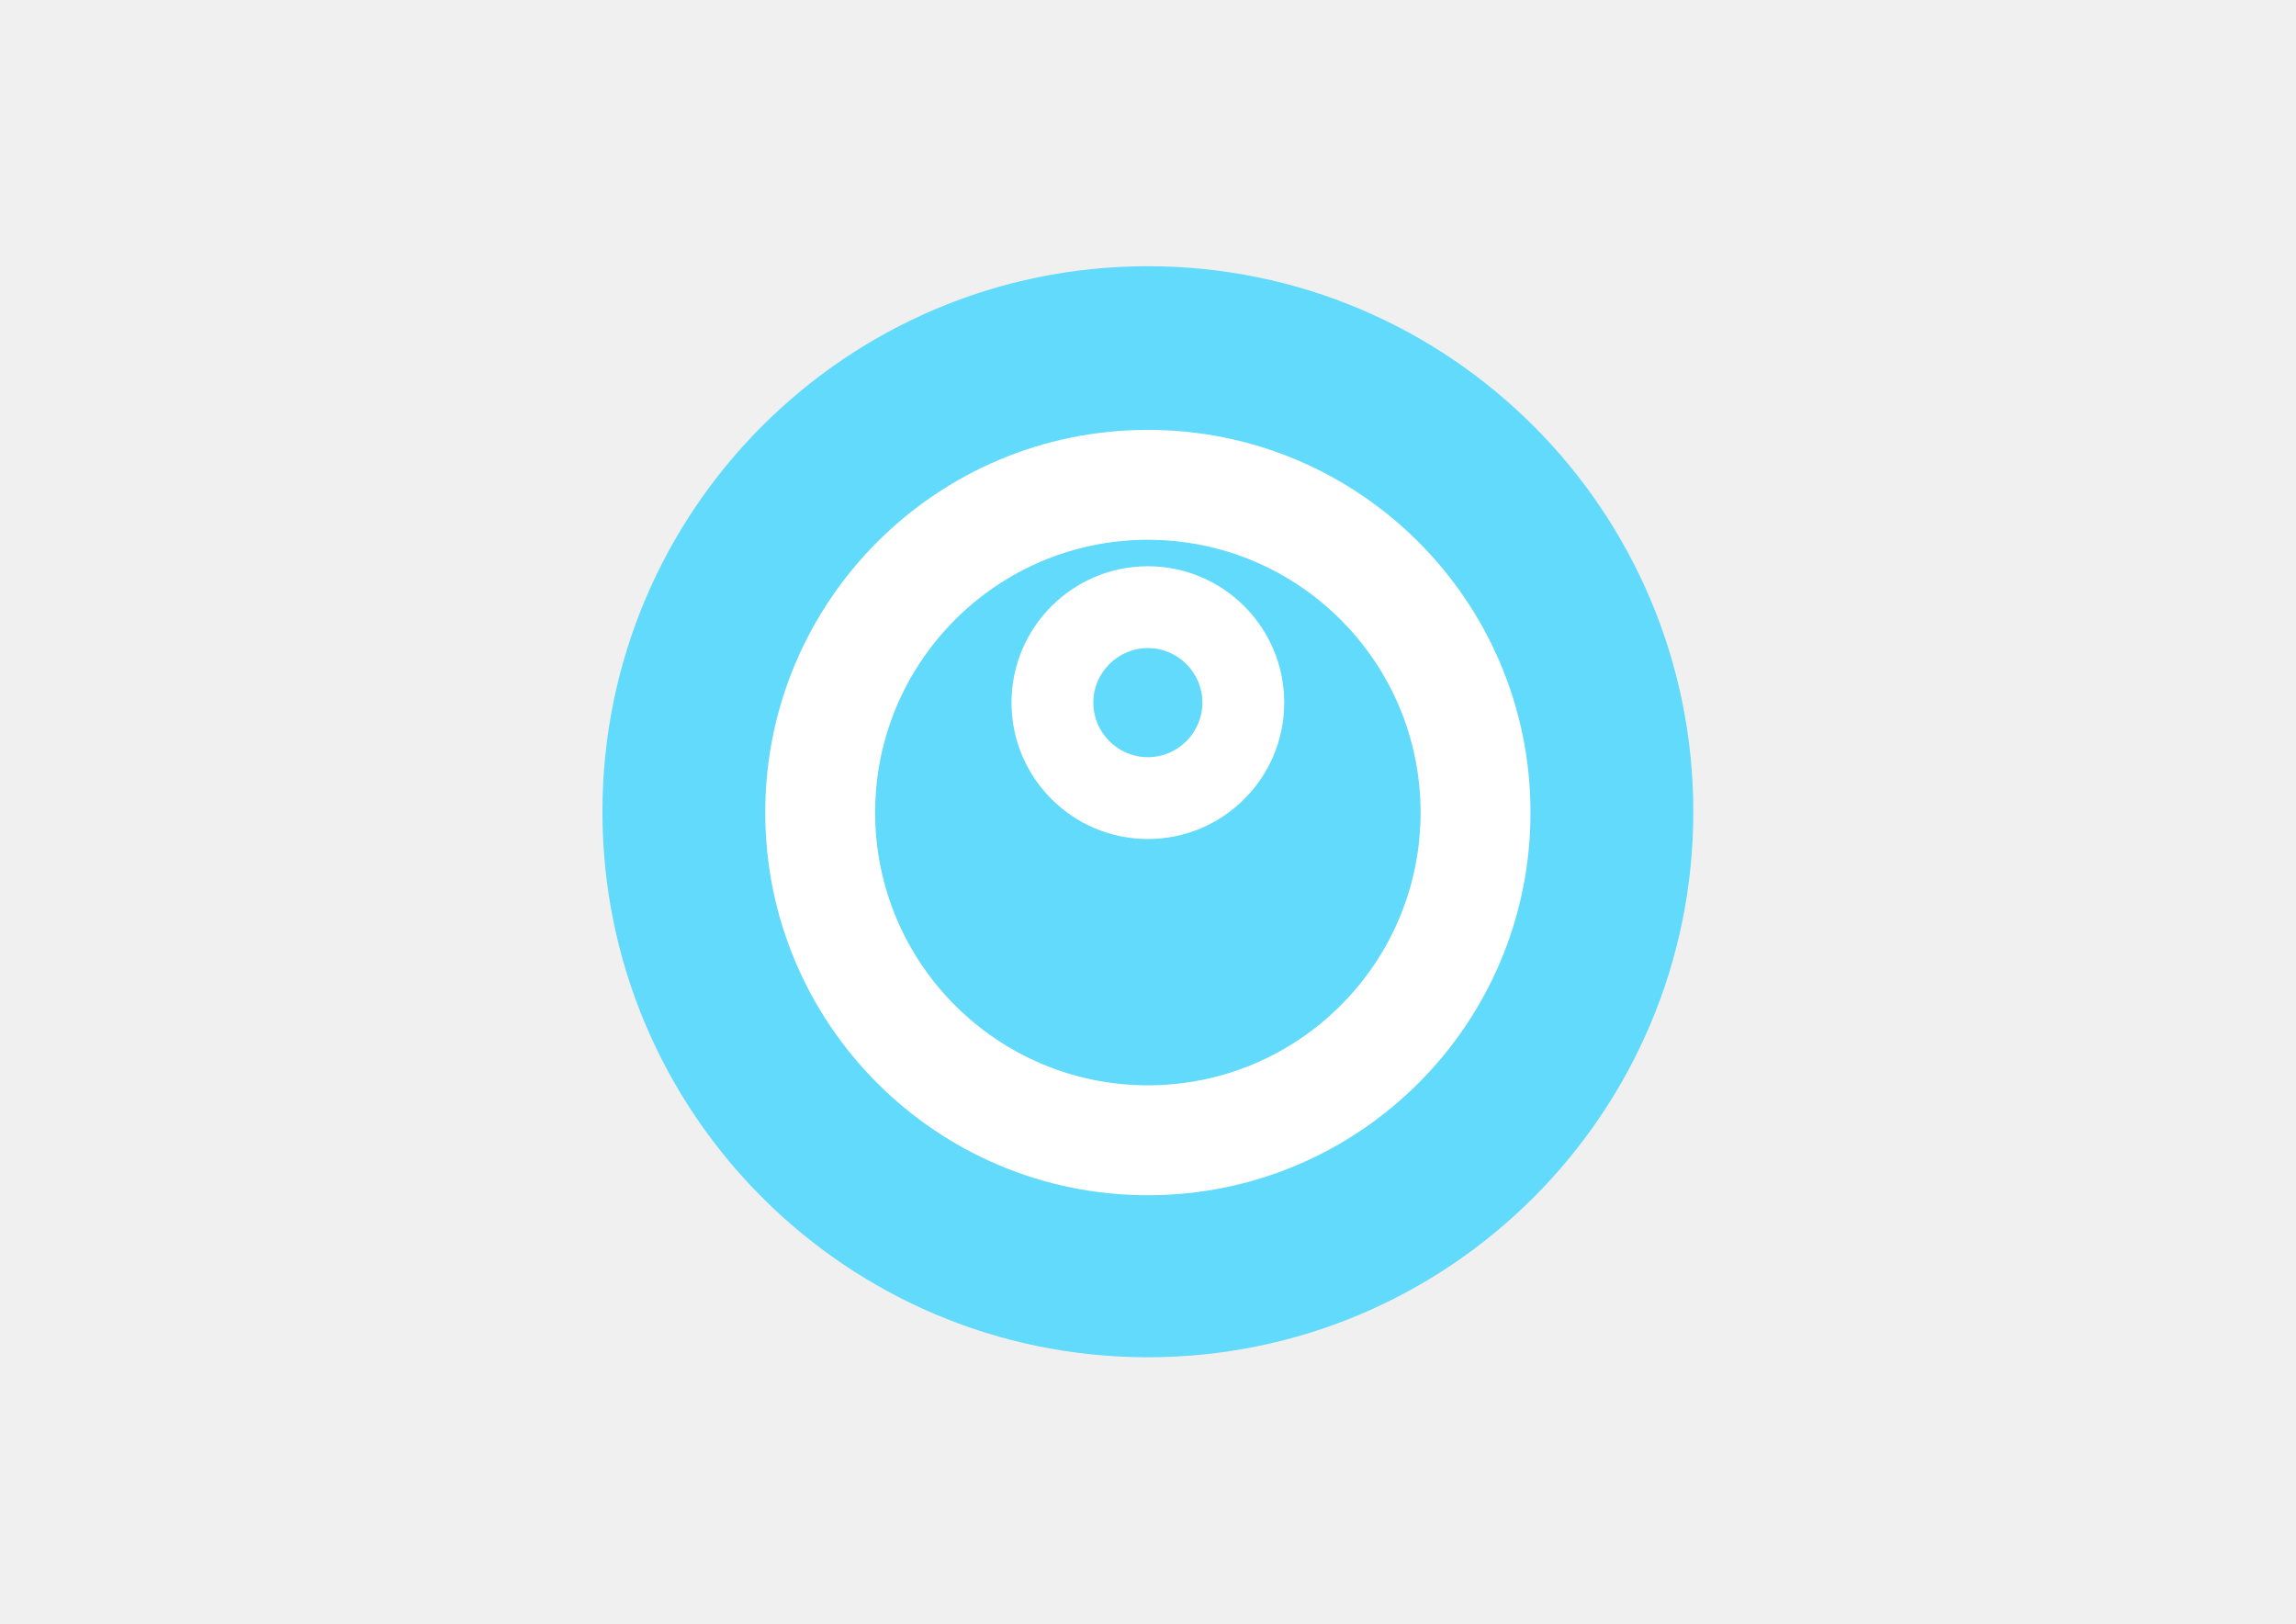
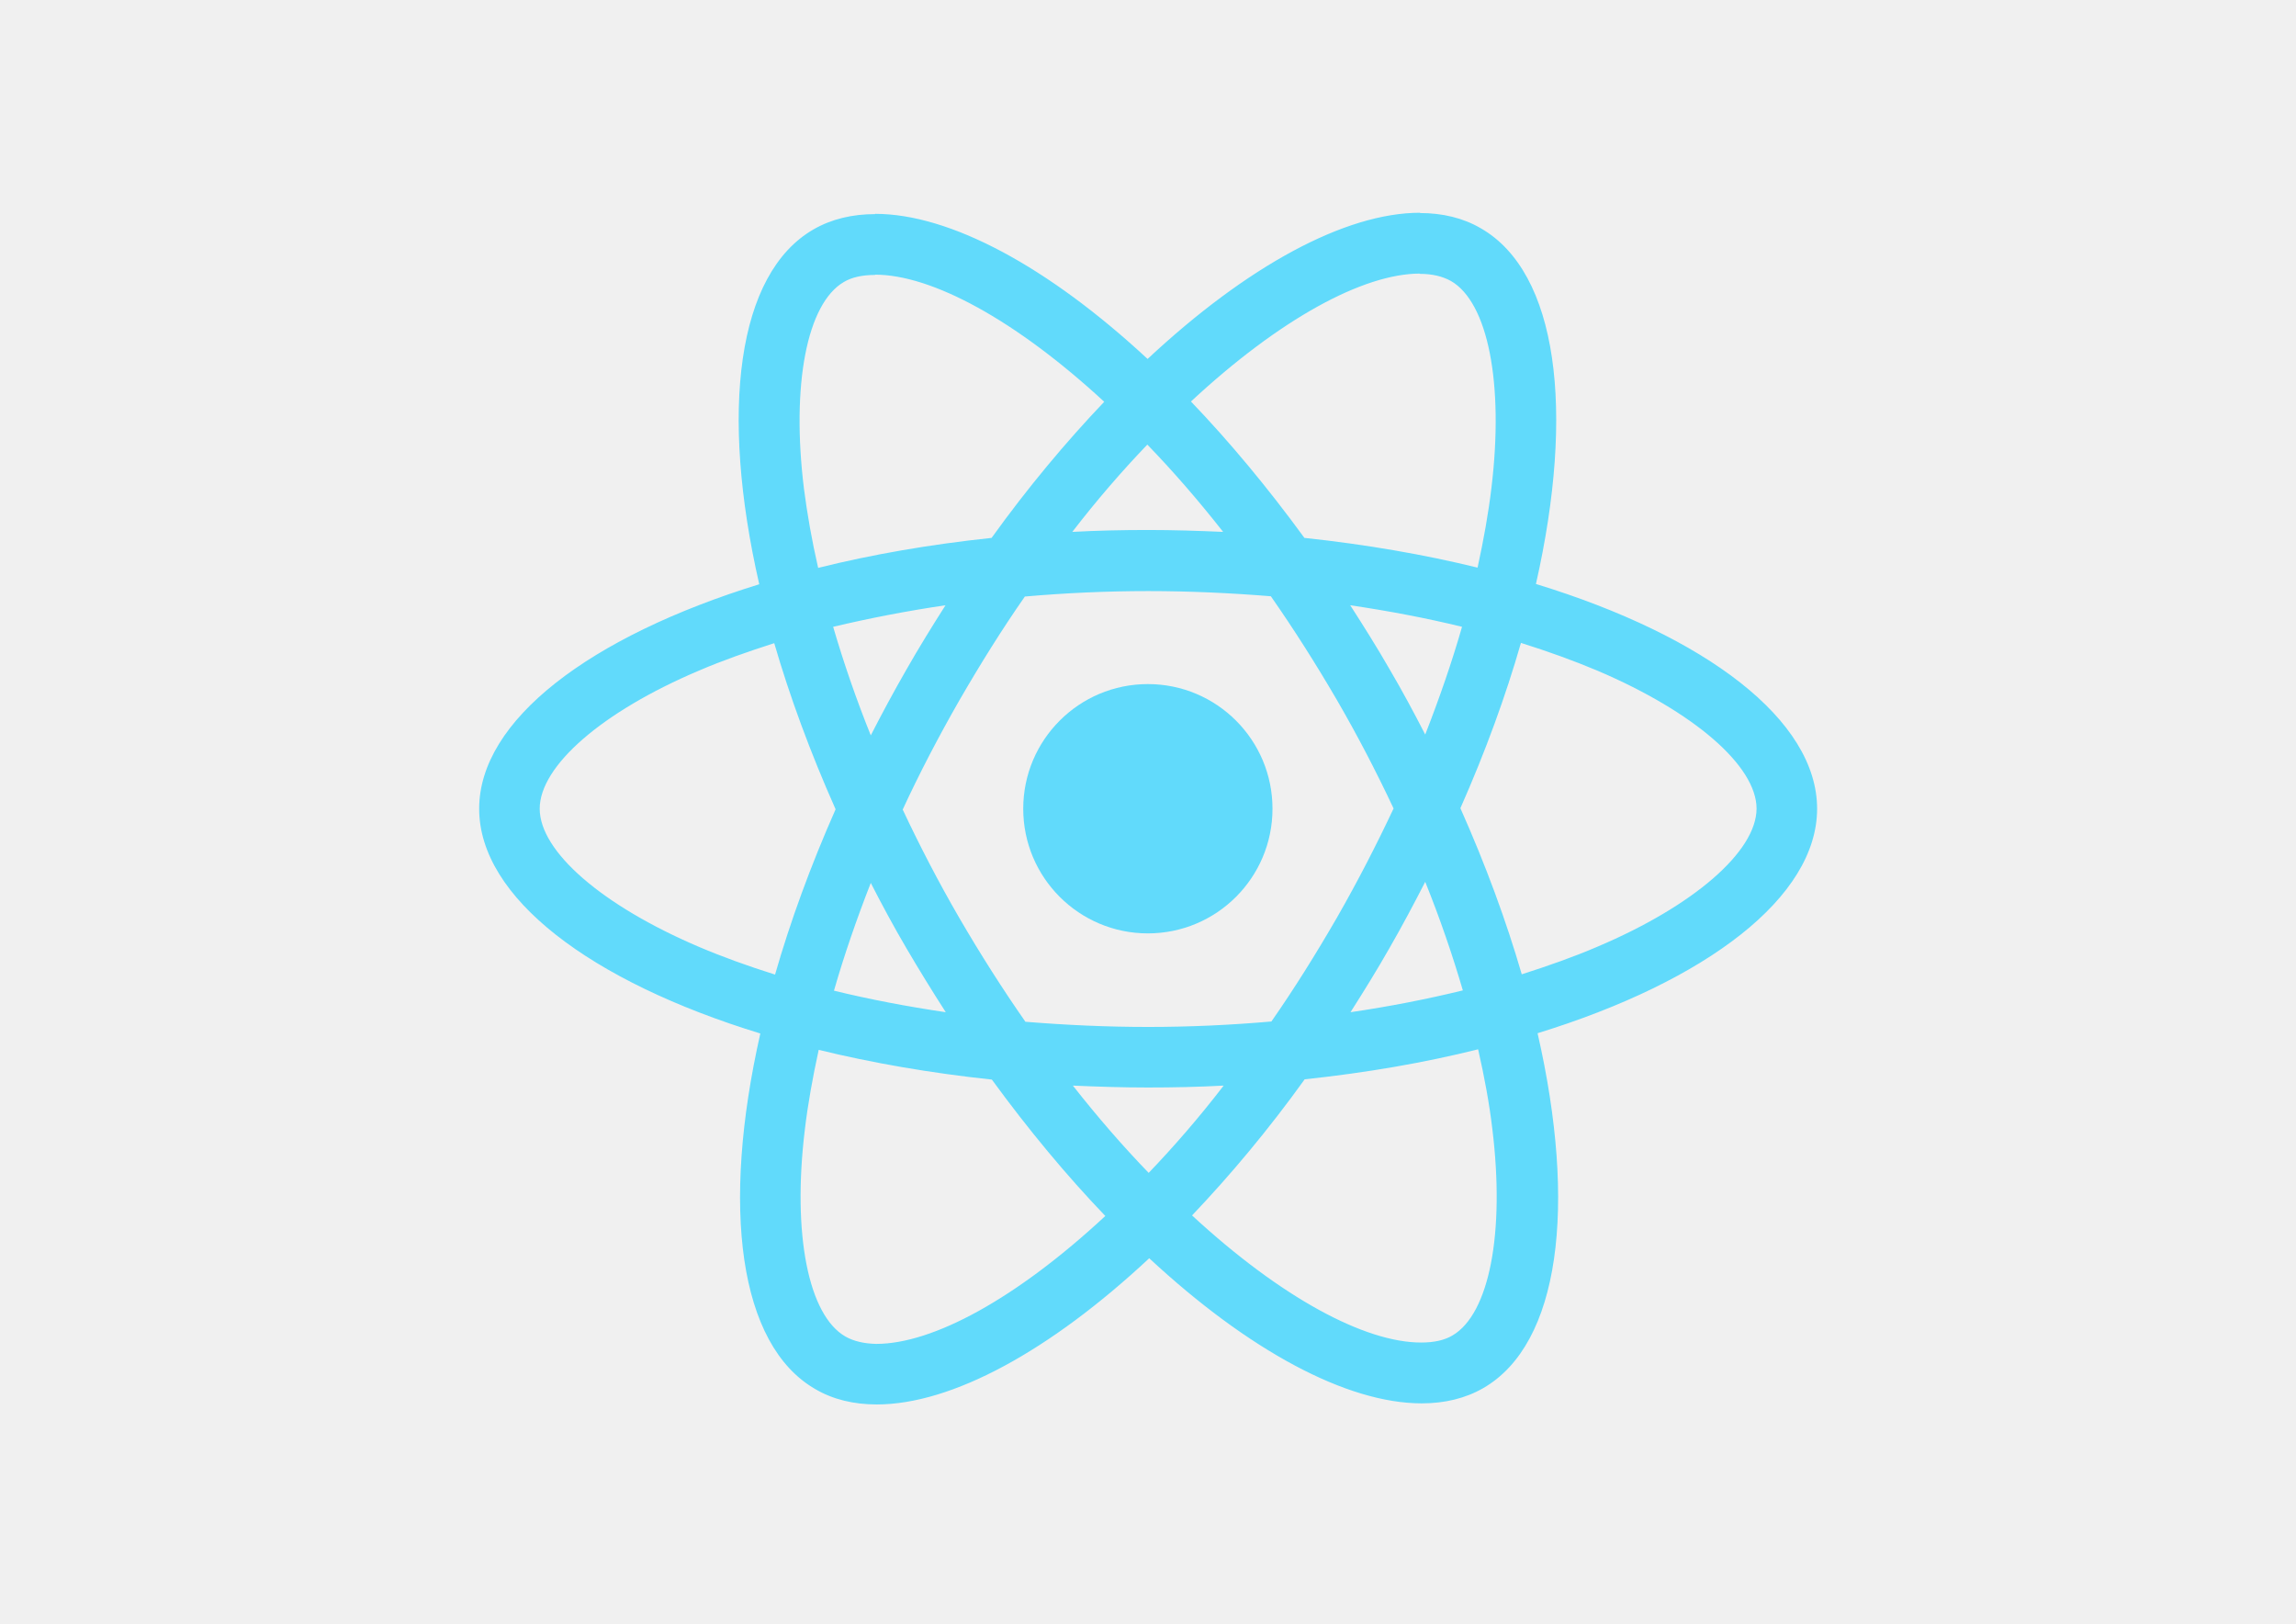
<svg xmlns="http://www.w3.org/2000/svg" viewBox="0 0 841.9 595.3">
-   <circle cx="420.9" cy="297.6" r="200" fill="#61DAFB" />
-   <g fill="#fff">
-     <path d="M420.9 157.6c-77.5 0-140.3 62.8-140.3 140.3s62.8 140.3 140.3 140.3 140.3-62.8 140.3-140.3-62.8-140.3-140.3-140.3zm0 240.3c-55.2 0-100-44.8-100-100s44.8-100 100-100 100 44.8 100 100-44.8 100-100 100z" />
-     <path d="M420.9 207.6c-27.6 0-50 22.4-50 50s22.4 50 50 50 50-22.4 50-50-22.4-50-50-50zm0 70c-11 0-20-9-20-20s9-20 20-20 20 9 20 20-9 20-20 20z" />
+   <g fill="#61DAFB">
+     <path d="M666.3 296.5c0-32.5-40.7-63.3-103.1-82.4 14.4-63.6 8-114.2-20.2-130.4-6.5-3.8-14.1-5.6-22.4-5.6v22.3c4.6 0 8.3.9 11.4 2.6 13.6 7.8 19.5 37.5 14.9 75.7-1.1 9.4-2.9 19.3-5.1 29.4-19.6-4.8-41-8.5-63.5-10.9-13.5-18.5-27.5-35.3-41.6-50 32.6-30.3 63.2-46.9 84-46.9V78c-27.5 0-63.5 19.6-99.9 53.6-36.4-33.8-72.4-53.2-99.9-53.2v22.3c20.7 0 51.4 16.5 84 46.6-14 14.7-28 31.4-41.3 49.9-22.6 2.4-44 6.1-63.6 11-2.3-10-4-19.7-5.2-29-4.7-38.2 1.1-67.9 14.6-75.8 3-1.8 6.9-2.6 11.5-2.6V78.5c-8.4 0-16 1.8-22.6 5.6-28.1 16.2-34.4 66.7-19.9 130.1-62.2 19.2-102.7 49.9-102.7 82.3 0 32.5 40.7 63.3 103.1 82.4-14.4 63.6-8 114.2 20.2 130.4 6.5 3.8 14.1 5.6 22.5 5.6 27.5 0 63.5-19.6 99.9-53.6 36.4 33.8 72.4 53.2 99.9 53.2 8.4 0 16-1.8 22.6-5.6 28.1-16.2 34.4-66.7 19.9-130.1 62-19.1 102.5-49.9 102.5-82.3zm-130.2-66.7c-3.7 12.9-8.3 26.2-13.5 39.5-4.1-8-8.4-16-13.1-24-4.6-8-9.5-15.8-14.4-23.4 14.2 2.1 27.9 4.7 41 7.9zm-45.8 106.5c-7.8 13.5-15.8 26.3-24.1 38.2-14.9 1.3-30 2-45.2 2-15.1 0-30.2-.7-45-1.9-8.3-11.9-16.4-24.6-24.2-38-7.6-13.1-14.5-26.4-20.8-39.8 6.2-13.4 13.2-26.8 20.7-39.9 7.8-13.5 15.8-26.3 24.1-38.2 14.9-1.3 30-2 45.2-2 15.1 0 30.2.7 45 1.9 8.3 11.9 16.4 24.6 24.2 38 7.6 13.1 14.5 26.4 20.8 39.8-6.3 13.4-13.2 26.8-20.7 39.9zm32.3-13c5.4 13.4 10 26.8 13.8 39.8-13.1 3.2-26.9 5.9-41.2 8 4.9-7.7 9.8-15.6 14.4-23.7 4.6-8 8.9-16.1 13-24.1zM421.2 430c-9.3-9.6-18.6-20.3-27.8-32 9 .4 18.2.7 27.5.7 9.4 0 18.7-.2 27.8-.7-9 11.7-18.3 22.4-27.5 32zm-74.4-58.9c-14.2-2.1-27.9-4.7-41-7.9 3.7-12.9 8.3-26.2 13.5-39.5 4.1 8 8.4 16 13.1 24 4.7 8 9.5 15.8 14.4 23.4zM420.7 163c9.3 9.6 18.6 20.3 27.8 32-9-.4-18.2-.7-27.5-.7-9.4 0-18.7.2-27.8.7 9-11.7 18.3-22.4 27.5-32zm-74 58.9c-4.9 7.7-9.8 15.6-14.4 23.7-4.6 8-8.9 16-13 24-5.4-13.4-10-26.8-13.8-39.8 13.1-3.1 26.9-5.8 41.2-7.9zm-90.5 125.2c-35.4-15.1-58.3-34.9-58.3-50.6 0-15.7 22.9-35.6 58.3-50.6 8.6-3.7 18-7 27.7-10.1 5.7 19.6 13.2 40 22.5 60.9-9.2 20.8-16.6 41.1-22.2 60.6-9.9-3.1-19.3-6.5-28-10.2zM310 490c-13.6-7.8-19.5-37.5-14.9-75.7 1.1-9.4 2.9-19.3 5.1-29.4 19.6 4.8 41 8.5 63.5 10.9 13.5 18.5 27.5 35.3 41.6 50-32.6 30.3-63.2 46.9-84 46.9-4.5-.1-8.3-1-11.3-2.7zm237.2-76.2c4.7 38.2-1.1 67.9-14.6 75.8-3 1.8-6.9 2.6-11.5 2.6-20.7 0-51.4-16.5-84-46.6 14-14.7 28-31.4 41.3-49.9 22.6-2.4 44-6.1 63.6-11 2.3 10.1 4.1 19.8 5.2 29.1zm38.5-66.7c-8.6 3.7-18 7-27.7 10.1-5.7-19.6-13.2-40-22.5-60.9 9.2-20.8 16.6-41.1 22.2-60.6 9.9 3.1 19.3 6.5 28.1 10.2 35.4 15.1 58.3 34.9 58.3 50.6-.1 15.7-23 35.6-58.4 50.6zM320.8 78.4z" />
+     <circle cx="420.9" cy="296.5" r="45.7" />
+     <path d="M520.5 78.1z" />
  </g>
</svg>
